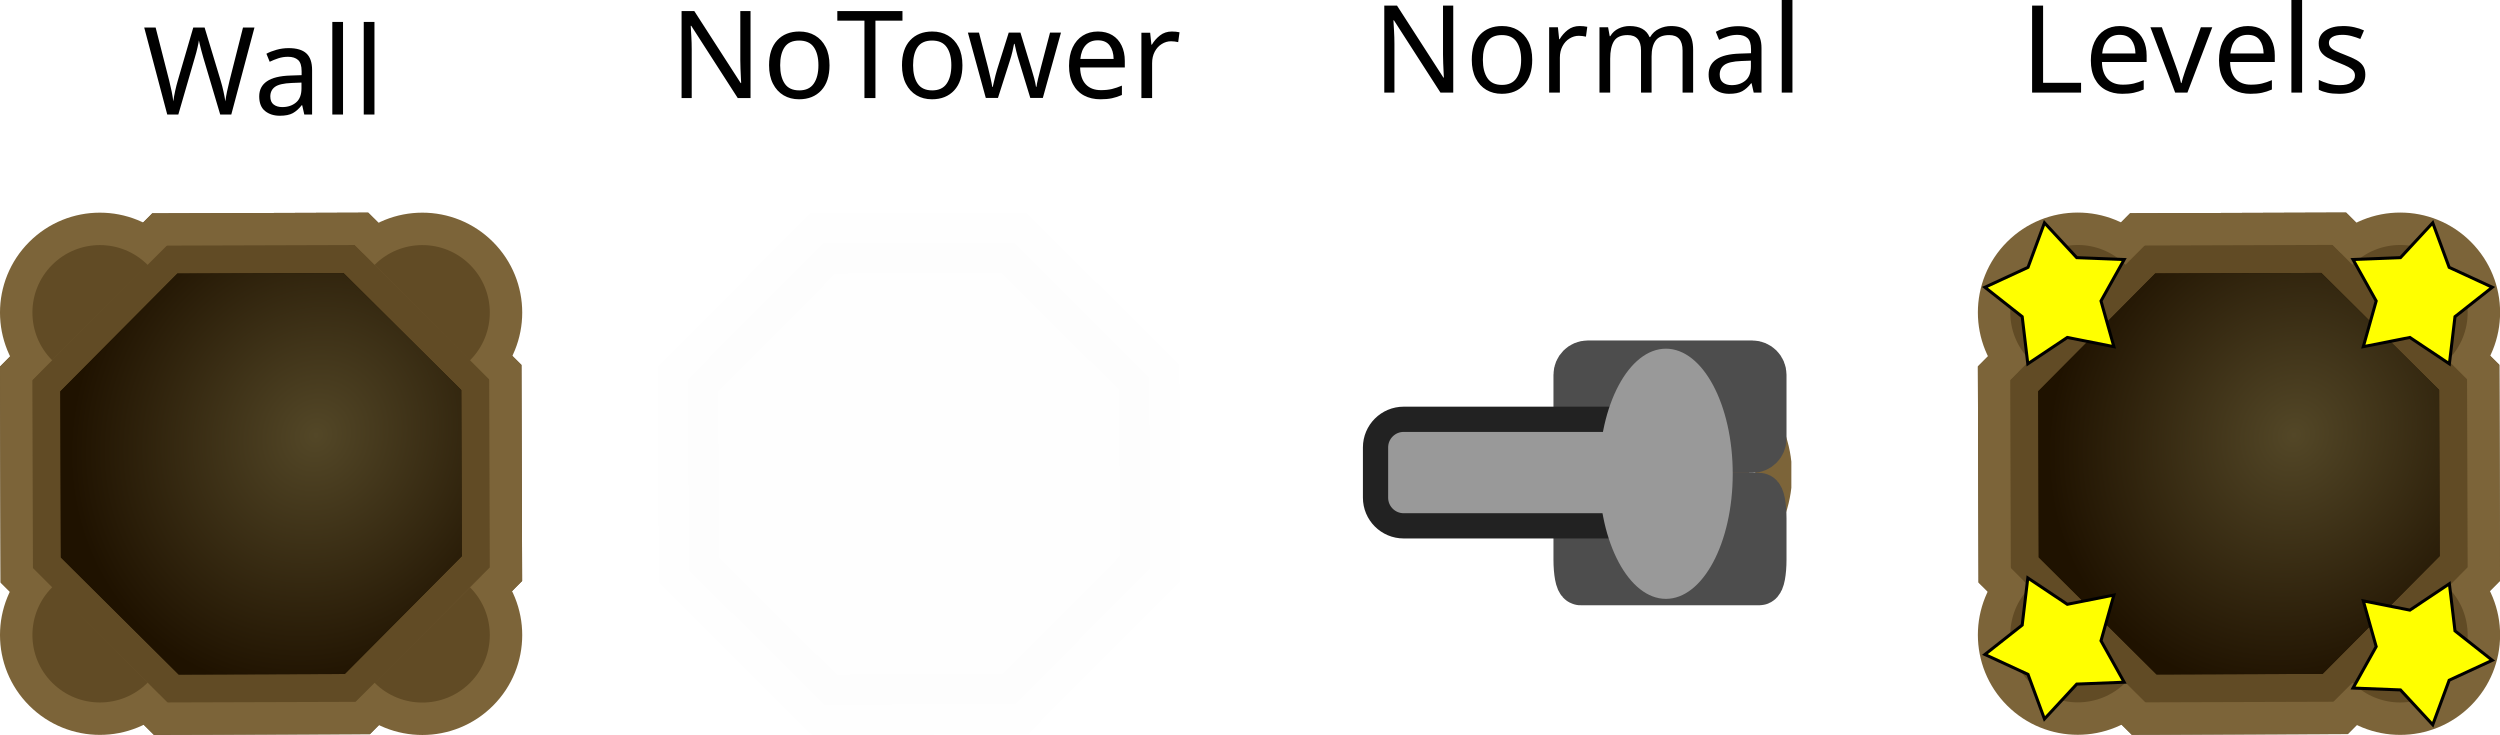
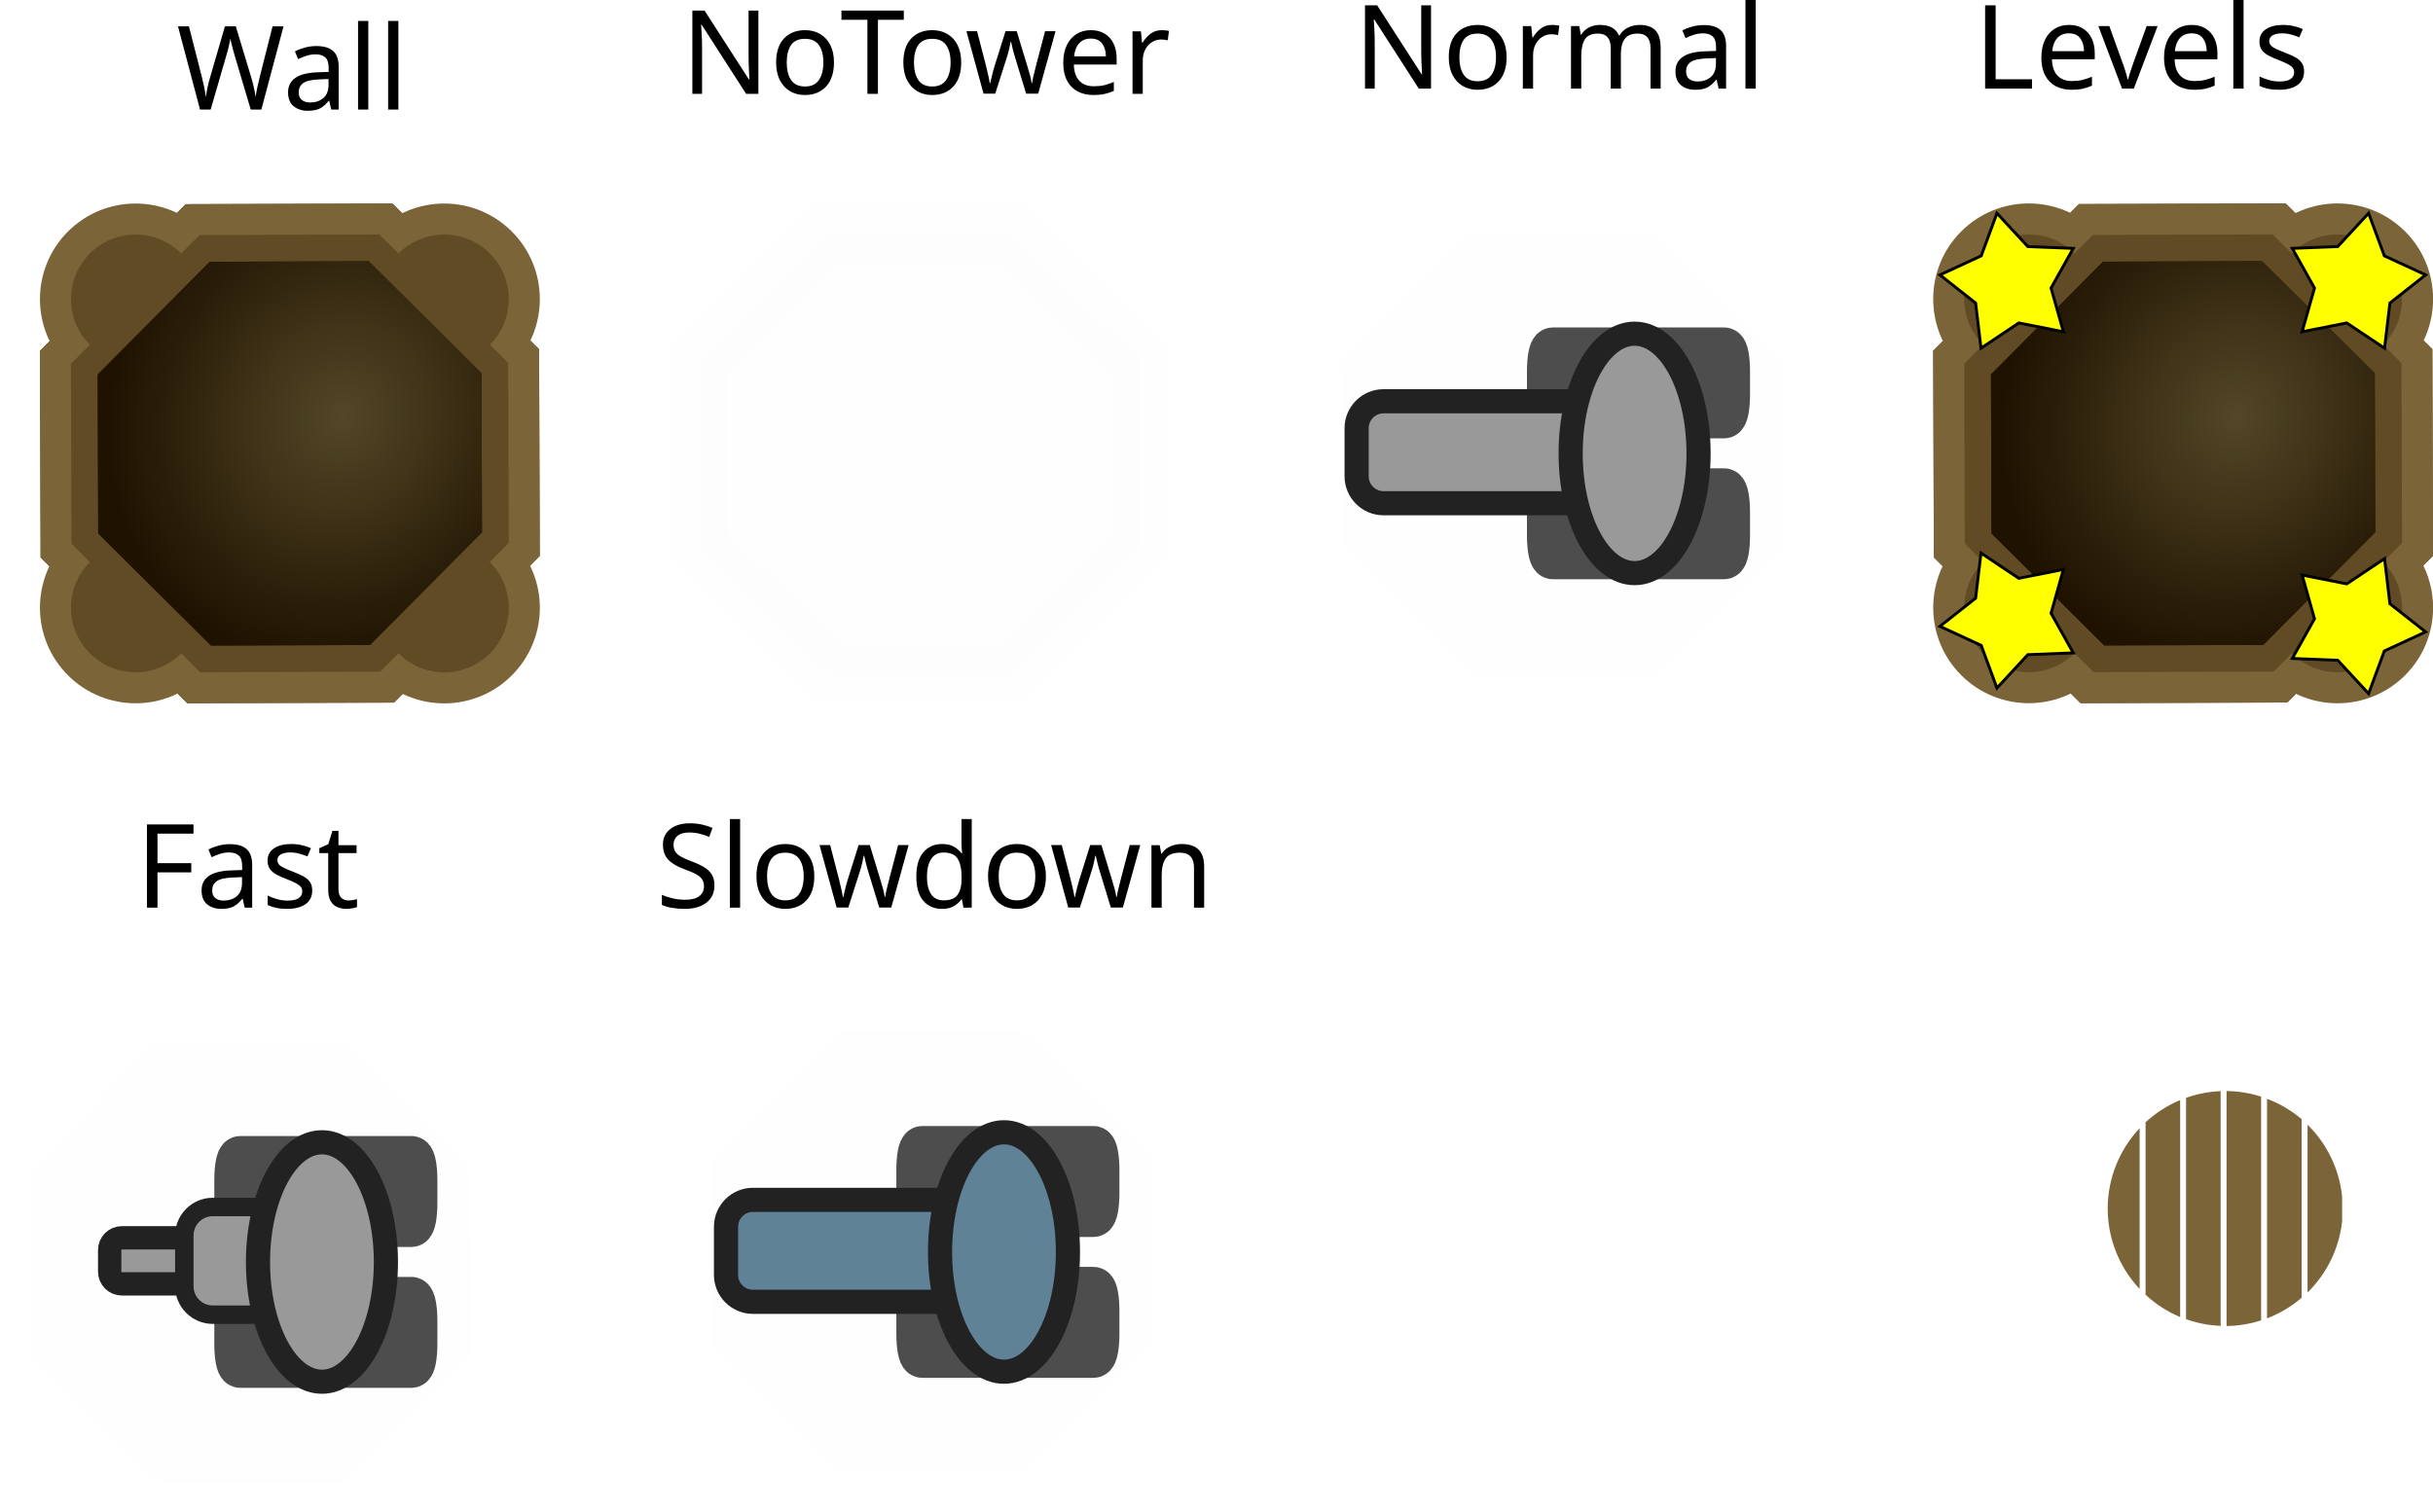
- <svg xmlns="http://www.w3.org/2000/svg" xmlns:xlink="http://www.w3.org/1999/xlink" version="1.1" id="svg3954" width="820.819" height="241.283" viewBox="0 0 820.819 241.283">
+ <svg xmlns="http://www.w3.org/2000/svg" xmlns:xlink="http://www.w3.org/1999/xlink" version="1.1" id="svg3954" width="834.521" height="518.696" viewBox="0 0 834.521 518.696">
  <defs id="defs3958">
    <linearGradient id="linearGradient868">
      <stop style="stop-color:#534727;stop-opacity:1" offset="0" id="stop864" />
      <stop style="stop-color:#1f1200;stop-opacity:1;" offset="1" id="stop866" />
    </linearGradient>
    <radialGradient xlink:href="#linearGradient868" id="radialGradient4826" cx="91.753" cy="61.468" fx="91.753" fy="61.468" r="76.49" gradientUnits="userSpaceOnUse" gradientTransform="matrix(1.041471,0.5771942,-0.6284157,1.133517,48.8269,-51.99556)" />
    <radialGradient xlink:href="#linearGradient868" id="radialGradient982" gradientUnits="userSpaceOnUse" gradientTransform="matrix(1.041471,0.5771942,-0.6284157,1.133517,48.8269,-51.99556)" cx="91.753" cy="61.468" fx="91.753" fy="61.468" r="76.49" />
    <radialGradient xlink:href="#linearGradient868" id="radialGradient1000" gradientUnits="userSpaceOnUse" gradientTransform="matrix(1.041471,0.5771942,-0.6284157,1.133517,48.8269,-51.99556)" cx="91.753" cy="61.468" fx="91.753" fy="61.468" r="76.49" />
    <radialGradient xlink:href="#linearGradient868" id="radialGradient3429" gradientUnits="userSpaceOnUse" gradientTransform="matrix(1.041471,0.5771942,-0.6284157,1.133517,48.8269,-51.99556)" cx="91.753" cy="61.468" fx="91.753" fy="61.468" r="76.49" />
  </defs>
-   <g id="layer1" style="display:inline" transform="translate(-1.7808128e-4,69.82339)">
+   <g id="layer1" style="display:inline" transform="translate(13.70159,69.82339)">
    <g style="display:inline" id="g956" transform="translate(1.7804064e-4,0.00112739)">
      <path transform="matrix(0.9979036,0.01742151,-0.01741848,0.9980776,2.152659,-1.168831)" style="display:inline;fill:#1f1200;fill-opacity:1;stroke:#614b25;stroke-width:19.822;stroke-miterlimit:4;stroke-dasharray:none;stroke-dashoffset:0;stroke-opacity:1" d="M 161.721,115.428 118.211,160.772 55.381,162.068 10.038,118.558 8.741,55.728 52.252,10.384 115.081,9.088 160.425,52.598 Z" id="path3966" />
      <path id="path4814" d="M 161.721,115.428 118.211,160.772 55.381,162.068 10.038,118.558 8.741,55.728 52.252,10.384 115.081,9.088 160.425,52.598 Z" style="display:inline;fill:url(#radialGradient4826);fill-opacity:1;fill-rule:nonzero;stroke:none;stroke-width:19.822;stroke-miterlimit:4;stroke-dasharray:none;stroke-dashoffset:0;stroke-opacity:1" transform="matrix(0.8674289,0.01514367,-0.01514103,0.8675801,13.07877,10.19302)" />
      <path transform="matrix(1.058391,0.01847401,-0.01847429,1.058375,-2.912422,-6.434432)" style="display:inline;fill:none;fill-opacity:1;stroke:#7c6439;stroke-width:10.019;stroke-miterlimit:4;stroke-dasharray:none;stroke-dashoffset:0;stroke-opacity:1" d="M 161.721,115.428 118.211,160.772 55.381,162.068 10.038,118.558 8.741,55.728 52.252,10.384 115.081,9.088 160.425,52.598 Z" id="path3966-5" />
      <path d="m 13.368,52.222 a 27.474,27.474 0 0 1 -10e-7,-38.854 27.474,27.474 0 0 1 38.854,-1e-6" id="path851" style="display:inline;fill:#614b25;fill-opacity:1;stroke:#7c6439;stroke-width:10.645;stroke-miterlimit:4;stroke-dasharray:none;stroke-dashoffset:99;stroke-opacity:1" />
      <path transform="scale(-1,1)" style="display:inline;fill:#614b25;fill-opacity:1;stroke:#7c6439;stroke-width:10.645;stroke-miterlimit:4;stroke-dasharray:none;stroke-dashoffset:99;stroke-opacity:1" id="path858" d="m -158.093,52.222 a 27.474,27.474 0 0 1 0,-38.854 27.474,27.474 0 0 1 38.854,-1e-6" />
      <path d="m -158.093,-119.268 a 27.474,27.474 0 0 1 0,-38.854 27.474,27.474 0 0 1 38.854,0" id="path860" style="display:inline;fill:#614b25;fill-opacity:1;stroke:#7c6439;stroke-width:10.645;stroke-miterlimit:4;stroke-dasharray:none;stroke-dashoffset:99;stroke-opacity:1" transform="scale(-1,-1)" />
      <path transform="scale(1,-1)" style="display:inline;fill:#614b25;fill-opacity:1;stroke:#7c6439;stroke-width:10.645;stroke-miterlimit:4;stroke-dasharray:none;stroke-dashoffset:99;stroke-opacity:1" id="path862" d="m 13.368,-119.237 a 27.474,27.474 0 0 1 -10e-7,-38.854 27.474,27.474 0 0 1 38.854,0" />
    </g>
    <text xml:space="preserve" style="font-style:normal;font-weight:normal;font-size:40px;line-height:1.25;font-family:sans-serif;letter-spacing:0px;word-spacing:0px;fill:#000000;fill-opacity:1;stroke:none" x="46.865" y="-32.223" id="text1004">
      <tspan id="tspan1002" x="46.865" y="-32.223">Wall</tspan>
    </text>
    <text id="text1008" y="-37.63" x="219.906" style="font-style:normal;font-weight:normal;font-size:40px;line-height:1.25;font-family:sans-serif;letter-spacing:0px;word-spacing:0px;fill:#000000;fill-opacity:1;stroke:none" xml:space="preserve">
      <tspan y="-37.63" x="219.906" id="tspan1006">NoTower</tspan>
    </text>
    <text xml:space="preserve" style="font-style:normal;font-weight:normal;font-size:40px;line-height:1.25;font-family:sans-serif;letter-spacing:0px;word-spacing:0px;fill:#000000;fill-opacity:1;stroke:none" x="450.626" y="-39.433" id="text1030">
      <tspan id="tspan1028" x="450.626" y="-39.433">Normal</tspan>
    </text>
    <g transform="translate(649.3899,-0.0308423)" id="g3413" style="display:inline">
      <path id="path3415" d="M 161.721,115.428 118.211,160.772 55.381,162.068 10.038,118.558 8.741,55.728 52.252,10.384 115.081,9.088 160.425,52.598 Z" style="display:inline;fill:#1f1200;fill-opacity:1;stroke:#614b25;stroke-width:19.822;stroke-miterlimit:4;stroke-dasharray:none;stroke-dashoffset:0;stroke-opacity:1" transform="matrix(0.9979036,0.01742151,-0.01741848,0.9980776,2.152659,-1.168831)" />
      <path transform="matrix(0.8674289,0.01514367,-0.01514103,0.8675801,13.07877,10.19302)" style="display:inline;fill:url(#radialGradient3429);fill-opacity:1;fill-rule:nonzero;stroke:none;stroke-width:19.822;stroke-miterlimit:4;stroke-dasharray:none;stroke-dashoffset:0;stroke-opacity:1" d="M 161.721,115.428 118.211,160.772 55.381,162.068 10.038,118.558 8.741,55.728 52.252,10.384 115.081,9.088 160.425,52.598 Z" id="path3417" />
      <path id="path3419" d="M 161.721,115.428 118.211,160.772 55.381,162.068 10.038,118.558 8.741,55.728 52.252,10.384 115.081,9.088 160.425,52.598 Z" style="display:inline;fill:none;fill-opacity:1;stroke:#7c6439;stroke-width:10.019;stroke-miterlimit:4;stroke-dasharray:none;stroke-dashoffset:0;stroke-opacity:1" transform="matrix(1.058391,0.01847401,-0.01847429,1.058375,-2.912422,-6.434432)" />
      <path style="display:inline;fill:#614b25;fill-opacity:1;stroke:#7c6439;stroke-width:10.645;stroke-miterlimit:4;stroke-dasharray:none;stroke-dashoffset:99;stroke-opacity:1" id="path3421" d="m 13.368,52.222 a 27.474,27.474 0 0 1 -10e-7,-38.854 27.474,27.474 0 0 1 38.854,-1e-6" />
      <path d="m -158.093,52.222 a 27.474,27.474 0 0 1 0,-38.854 27.474,27.474 0 0 1 38.854,-1e-6" id="path3423" style="display:inline;fill:#614b25;fill-opacity:1;stroke:#7c6439;stroke-width:10.645;stroke-miterlimit:4;stroke-dasharray:none;stroke-dashoffset:99;stroke-opacity:1" transform="scale(-1,1)" />
      <path transform="scale(-1,-1)" style="display:inline;fill:#614b25;fill-opacity:1;stroke:#7c6439;stroke-width:10.645;stroke-miterlimit:4;stroke-dasharray:none;stroke-dashoffset:99;stroke-opacity:1" id="path3425" d="m -158.093,-119.268 a 27.474,27.474 0 0 1 0,-38.854 27.474,27.474 0 0 1 38.854,0" />
      <path d="m 13.368,-119.237 a 27.474,27.474 0 0 1 -10e-7,-38.854 27.474,27.474 0 0 1 38.854,0" id="path3427" style="display:inline;fill:#614b25;fill-opacity:1;stroke:#7c6439;stroke-width:10.645;stroke-miterlimit:4;stroke-dasharray:none;stroke-dashoffset:99;stroke-opacity:1" transform="scale(1,-1)" />
    </g>
    <text id="text3449" y="-39.433" x="663.321" style="font-style:normal;font-weight:normal;font-size:40px;line-height:1.25;font-family:sans-serif;letter-spacing:0px;word-spacing:0px;fill:#000000;fill-opacity:1;stroke:none" xml:space="preserve">
      <tspan y="-39.433" x="663.321" id="tspan3453">Levels</tspan>
    </text>
  </g>
-   <g id="layer4" style="display:none" transform="translate(-4.0640536e-8,69.82452)">
+   <g id="layer4" style="display:none" transform="translate(13.70177,69.82452)">
    <g transform="translate(216.0387,-3.09e-6)" id="g980" style="display:inline">
      <path id="path966" d="M 161.721,115.428 118.211,160.772 55.381,162.068 10.038,118.558 8.741,55.728 52.252,10.384 115.081,9.088 160.425,52.598 Z" style="display:inline;fill:#1f1200;fill-opacity:1;stroke:#614b25;stroke-width:19.822;stroke-miterlimit:4;stroke-dasharray:none;stroke-dashoffset:0;stroke-opacity:1" transform="matrix(0.9979036,0.01742151,-0.01741848,0.9980776,2.152659,-1.168831)" />
      <path transform="matrix(0.8674289,0.01514367,-0.01514103,0.8675801,13.07877,10.19302)" style="display:inline;fill:url(#radialGradient982);fill-opacity:1;fill-rule:nonzero;stroke:none;stroke-width:19.822;stroke-miterlimit:4;stroke-dasharray:none;stroke-dashoffset:0;stroke-opacity:1" d="M 161.721,115.428 118.211,160.772 55.381,162.068 10.038,118.558 8.741,55.728 52.252,10.384 115.081,9.088 160.425,52.598 Z" id="path968" />
      <path id="path970" d="M 161.721,115.428 118.211,160.772 55.381,162.068 10.038,118.558 8.741,55.728 52.252,10.384 115.081,9.088 160.425,52.598 Z" style="display:inline;fill:none;fill-opacity:1;stroke:#7c6439;stroke-width:10.019;stroke-miterlimit:4;stroke-dasharray:none;stroke-dashoffset:0;stroke-opacity:1" transform="matrix(1.058391,0.01847401,-0.01847429,1.058375,-2.912422,-6.434432)" />
      <path style="display:inline;fill:#614b25;fill-opacity:1;stroke:#7c6439;stroke-width:10.645;stroke-miterlimit:4;stroke-dasharray:none;stroke-dashoffset:99;stroke-opacity:1" id="path972" d="m 13.368,52.222 a 27.474,27.474 0 0 1 -10e-7,-38.854 27.474,27.474 0 0 1 38.854,-1e-6" />
      <path d="m -158.093,52.222 a 27.474,27.474 0 0 1 0,-38.854 27.474,27.474 0 0 1 38.854,-1e-6" id="path974" style="display:inline;fill:#614b25;fill-opacity:1;stroke:#7c6439;stroke-width:10.645;stroke-miterlimit:4;stroke-dasharray:none;stroke-dashoffset:99;stroke-opacity:1" transform="scale(-1,1)" />
      <path transform="scale(-1,-1)" style="display:inline;fill:#614b25;fill-opacity:1;stroke:#7c6439;stroke-width:10.645;stroke-miterlimit:4;stroke-dasharray:none;stroke-dashoffset:99;stroke-opacity:1" id="path976" d="m -158.093,-119.268 a 27.474,27.474 0 0 1 0,-38.854 27.474,27.474 0 0 1 38.854,0" />
      <path d="m 13.368,-119.237 a 27.474,27.474 0 0 1 -10e-7,-38.854 27.474,27.474 0 0 1 38.854,0" id="path978" style="display:inline;fill:#614b25;fill-opacity:1;stroke:#7c6439;stroke-width:10.645;stroke-miterlimit:4;stroke-dasharray:none;stroke-dashoffset:99;stroke-opacity:1" transform="scale(1,-1)" />
    </g>
    <g style="display:inline" id="g998" transform="translate(436.5379,0)">
      <path transform="matrix(0.9979036,0.01742151,-0.01741848,0.9980776,2.152659,-1.168831)" style="display:inline;fill:#1f1200;fill-opacity:1;stroke:#614b25;stroke-width:19.822;stroke-miterlimit:4;stroke-dasharray:none;stroke-dashoffset:0;stroke-opacity:1" d="M 161.721,115.428 118.211,160.772 55.381,162.068 10.038,118.558 8.741,55.728 52.252,10.384 115.081,9.088 160.425,52.598 Z" id="path984" />
      <path id="path986" d="M 161.721,115.428 118.211,160.772 55.381,162.068 10.038,118.558 8.741,55.728 52.252,10.384 115.081,9.088 160.425,52.598 Z" style="display:inline;fill:url(#radialGradient1000);fill-opacity:1;fill-rule:nonzero;stroke:none;stroke-width:19.822;stroke-miterlimit:4;stroke-dasharray:none;stroke-dashoffset:0;stroke-opacity:1" transform="matrix(0.8674289,0.01514367,-0.01514103,0.8675801,13.07877,10.19302)" />
      <path transform="matrix(1.058391,0.01847401,-0.01847429,1.058375,-2.912422,-6.434432)" style="display:inline;fill:none;fill-opacity:1;stroke:#7c6439;stroke-width:10.019;stroke-miterlimit:4;stroke-dasharray:none;stroke-dashoffset:0;stroke-opacity:1" d="M 161.721,115.428 118.211,160.772 55.381,162.068 10.038,118.558 8.741,55.728 52.252,10.384 115.081,9.088 160.425,52.598 Z" id="path988" />
      <path d="m 13.368,52.222 a 27.474,27.474 0 0 1 -10e-7,-38.854 27.474,27.474 0 0 1 38.854,-1e-6" id="path990" style="display:inline;fill:#614b25;fill-opacity:1;stroke:#7c6439;stroke-width:10.645;stroke-miterlimit:4;stroke-dasharray:none;stroke-dashoffset:99;stroke-opacity:1" />
      <path transform="scale(-1,1)" style="display:inline;fill:#614b25;fill-opacity:1;stroke:#7c6439;stroke-width:10.645;stroke-miterlimit:4;stroke-dasharray:none;stroke-dashoffset:99;stroke-opacity:1" id="path992" d="m -158.093,52.222 a 27.474,27.474 0 0 1 0,-38.854 27.474,27.474 0 0 1 38.854,-1e-6" />
      <path d="m -158.093,-119.268 a 27.474,27.474 0 0 1 0,-38.854 27.474,27.474 0 0 1 38.854,0" id="path994" style="display:inline;fill:#614b25;fill-opacity:1;stroke:#7c6439;stroke-width:10.645;stroke-miterlimit:4;stroke-dasharray:none;stroke-dashoffset:99;stroke-opacity:1" transform="scale(-1,-1)" />
      <path transform="scale(1,-1)" style="display:inline;fill:#614b25;fill-opacity:1;stroke:#7c6439;stroke-width:10.645;stroke-miterlimit:4;stroke-dasharray:none;stroke-dashoffset:99;stroke-opacity:1" id="path996" d="m 13.368,-119.237 a 27.474,27.474 0 0 1 -10e-7,-38.854 27.474,27.474 0 0 1 38.854,0" />
    </g>
  </g>
-   <g id="layer3" transform="translate(-1.7808128e-4,69.82339)" style="display:inline">
-     <g id="g1058">
-       <path id="path850" d="m 548.516,45.61 10e-6,80.625 a 40.331,40.331 0 0 0 11.855,-1.953 l 10e-6,-76.754 A 40.331,40.331 0 0 0 548.516,45.61 Z m -2.033,0.035 a 40.331,40.331 0 0 0 -11.857,2.301 l 0,75.943 a 40.331,40.331 0 0 0 11.857,2.281 z m 15.922,2.625 1e-5,75.336 a 40.331,40.331 0 0 0 11.857,-7.072 l 0,-61.273 A 40.331,40.331 0 0 0 562.405,48.27 Z m -29.811,0.451 a 40.331,40.331 0 0 0 -11.857,7.604 l 0,59.176 a 40.331,40.331 0 0 0 11.857,7.646 z m 43.699,8.43 0,57.578 a 40.331,40.331 0 0 0 11.857,-24.396 l 0,-8.572 A 40.331,40.331 0 0 0 576.293,57.151 Z m -57.59,1.209 a 40.331,40.331 0 0 0 -10.955,27.561 40.331,40.331 0 0 0 10.955,27.594 z" style="opacity:1;fill:#7c6439;fill-opacity:1;fill-rule:nonzero;stroke:none;stroke-width:8.214;stroke-miterlimit:4;stroke-dasharray:none;stroke-dashoffset:0;stroke-opacity:1" />
-       <g transform="matrix(2.071434,0,0,2.071434,-533.8386,-92.25217)" id="g916">
-         <rect style="fill:#4d4d4d;fill-opacity:1;stroke:#4d4d4d;stroke-width:7.279;stroke-linejoin:round;stroke-miterlimit:4;stroke-dasharray:none;stroke-dashoffset:99;stroke-opacity:1" id="rect858" width="29.66" height="13.708" x="507.582" y="68.433" ry="1.801" />
-       </g>
+   <g id="layer3" transform="translate(13.70159,69.82339)" style="display:inline">
+     <rect rx="1.4" ry="7.464" y="375.795" x="67.345" height="22.987" width="61.438" id="rect918-9" style="display:inline;fill:#4d4d4d;fill-opacity:1;stroke:#4d4d4d;stroke-width:15.078;stroke-linejoin:round;stroke-miterlimit:4;stroke-dasharray:none;stroke-dashoffset:99;stroke-opacity:1" />
+     <rect style="display:inline;fill:#4d4d4d;fill-opacity:1;stroke:#4d4d4d;stroke-width:15.078;stroke-linejoin:round;stroke-miterlimit:4;stroke-dasharray:none;stroke-dashoffset:99;stroke-opacity:1" id="rect4367-2" width="61.438" height="22.987" x="67.345" y="327.465" ry="7.464" rx="1.4" />
+     <g id="g4313">
+       <path id="path939" d="M 161.721,115.428 118.211,160.772 55.381,162.068 10.038,118.558 8.741,55.728 52.252,10.384 115.081,9.088 160.425,52.598 Z" style="display:inline;fill:#000000;fill-opacity:0.004;stroke:#000000;stroke-width:19.822;stroke-miterlimit:4;stroke-dasharray:none;stroke-dashoffset:0;stroke-opacity:0" transform="matrix(0.9979036,0.01742151,-0.01741848,0.9980776,438.6908,-1.167704)" />
+       <g transform="matrix(2.071434,0,0,2.071434,-533.8386,-92.25217)" id="g916" />
      <g transform="matrix(2.071434,0,0,2.071434,-533.8386,-48.77949)" id="g920">
-         <rect rx="0.676" ry="3.603" y="68.433" x="507.582" height="13.708" width="29.66" id="rect918" style="fill:#4d4d4d;fill-opacity:1;stroke:#4d4d4d;stroke-width:7.279;stroke-linejoin:round;stroke-miterlimit:4;stroke-dasharray:none;stroke-dashoffset:99;stroke-opacity:1" />
+         <rect rx="0.676" ry="3.603" y="71.043" x="507.582" height="11.097" width="29.66" id="rect918" style="fill:#4d4d4d;fill-opacity:1;stroke:#4d4d4d;stroke-width:7.279;stroke-linejoin:round;stroke-miterlimit:4;stroke-dasharray:none;stroke-dashoffset:99;stroke-opacity:1" />
+         <rect style="fill:#4d4d4d;fill-opacity:1;stroke:#4d4d4d;stroke-width:7.279;stroke-linejoin:round;stroke-miterlimit:4;stroke-dasharray:none;stroke-dashoffset:99;stroke-opacity:1" id="rect4367" width="29.66" height="11.097" x="507.582" y="47.712" ry="3.603" rx="0.676" />
      </g>
      <rect ry="9.241" y="67.842" x="451.625" height="34.982" width="105.106" id="rect860" style="fill:#999999;fill-opacity:1;stroke:#222222;stroke-width:8.286;stroke-linecap:round;stroke-linejoin:round;stroke-miterlimit:4;stroke-dasharray:none;stroke-dashoffset:99;stroke-opacity:1" />
-       <ellipse ry="41.071" rx="21.936" cy="85.731" cx="546.967" id="path883" style="fill:#999999;fill-opacity:1;stroke:none;stroke-width:8.286;stroke-linecap:round;stroke-linejoin:round;stroke-miterlimit:4;stroke-dasharray:none;stroke-dashoffset:99;stroke-opacity:1" />
-       <path id="path939" d="M 161.721,115.428 118.211,160.772 55.381,162.068 10.038,118.558 8.741,55.728 52.252,10.384 115.081,9.088 160.425,52.598 Z" style="display:inline;fill:#1f1200;fill-opacity:0;stroke:#000000;stroke-width:19.822;stroke-miterlimit:4;stroke-dasharray:none;stroke-dashoffset:0;stroke-opacity:0" transform="matrix(0.9979036,0.01742151,-0.01741848,0.9980776,438.6908,-1.167704)" />
+       <ellipse ry="41.071" rx="21.936" cy="85.731" cx="546.967" id="path883" style="fill:#999999;fill-opacity:1;stroke:#222222;stroke-width:8.286;stroke-linecap:round;stroke-linejoin:round;stroke-miterlimit:4;stroke-dasharray:none;stroke-dashoffset:99;stroke-opacity:1" />
    </g>
    <path id="path945" d="M 161.721,115.428 118.211,160.772 55.381,162.068 10.038,118.558 8.741,55.728 52.252,10.384 115.081,9.088 160.425,52.598 Z" style="display:inline;fill:#000000;fill-opacity:0.004;stroke:#000000;stroke-width:19.822;stroke-miterlimit:4;stroke-dasharray:none;stroke-dashoffset:0;stroke-opacity:0.004" transform="matrix(0.9979036,0.01742151,-0.01741848,0.9980776,218.1916,-1.167704)" />
    <path transform="matrix(0.9979036,0.01742151,-0.01741848,0.9980776,651.5426,-1.199668)" style="display:inline;fill:#000000;fill-opacity:0.004;stroke:#000000;stroke-width:19.822;stroke-miterlimit:4;stroke-dasharray:none;stroke-dashoffset:0;stroke-opacity:0.004" d="M 161.721,115.428 118.211,160.772 55.381,162.068 10.038,118.558 8.741,55.728 52.252,10.384 115.081,9.088 160.425,52.598 Z" id="path3391" />
    <path style="fill:#ffff00;fill-rule:evenodd;stroke:#000000;stroke-width:1px;stroke-linecap:butt;stroke-linejoin:miter;stroke-opacity:1" id="path3435" d="m 694.047,125.553 -4.232,15.008 7.61,13.61 -15.581,0.613 -10.592,11.443 -5.398,-14.629 -14.156,-6.538 12.245,-9.654 1.843,-15.483 12.965,8.662 z" />
    <path d="m 694.047,-44.002 -4.232,15.008 7.61,13.61 -15.581,0.613 -10.592,11.443 -5.398,-14.629 -14.156,-6.538 12.245,-9.654 1.843,-15.483 12.965,8.662 z" id="path3443" style="fill:#ffff00;fill-rule:evenodd;stroke:#000000;stroke-width:1px;stroke-linecap:butt;stroke-linejoin:miter;stroke-opacity:1" transform="scale(1,-1)" />
    <path transform="scale(-1,-1)" style="fill:#ffff00;fill-rule:evenodd;stroke:#000000;stroke-width:1px;stroke-linecap:butt;stroke-linejoin:miter;stroke-opacity:1" id="path3445" d="m -775.938,-44.002 -4.232,15.008 7.61,13.61 -15.581,0.613 -10.592,11.443 -5.398,-14.629 -14.156,-6.538 12.245,-9.654 1.843,-15.483 12.965,8.662 z" />
    <path d="m -775.938,127.465 -4.232,15.008 7.61,13.61 -15.581,0.613 -10.592,11.443 -5.398,-14.629 -14.156,-6.538 12.245,-9.654 1.843,-15.483 12.965,8.662 z" id="path3447" style="fill:#ffff00;fill-rule:evenodd;stroke:#000000;stroke-width:1px;stroke-linecap:butt;stroke-linejoin:miter;stroke-opacity:1" transform="scale(-1,1)" />
+     <text xml:space="preserve" style="font-style:normal;font-weight:normal;font-size:40px;line-height:1.25;font-family:sans-serif;letter-spacing:0px;word-spacing:0px;display:inline;fill:#000000;fill-opacity:1;stroke:none" x="32.831" y="241.585" id="text1030-1">
+       <tspan x="32.831" y="241.585" id="tspan4298">Fast</tspan>
+     </text>
+     <g id="g4416">
+       <path id="path939-7" d="M 161.721,115.428 118.211,160.772 55.381,162.068 10.038,118.558 8.741,55.728 52.252,10.384 115.081,9.088 160.425,52.598 Z" style="display:inline;fill:#000000;fill-opacity:0.004;stroke:#000000;stroke-width:19.822;stroke-miterlimit:4;stroke-dasharray:none;stroke-dashoffset:0;stroke-opacity:0" transform="matrix(0.9979036,0.01742151,-0.01741848,0.9980776,-11.54893,276.2451)" />
+       <g transform="matrix(2.071434,0,0,2.071434,-984.0783,185.1607)" id="g916-2" style="display:inline" />
+       <g transform="matrix(2.071434,0,0,2.071434,-984.0783,228.6334)" id="g920-2" style="display:inline" />
+       <rect style="display:inline;fill:#999999;fill-opacity:1;stroke:#222222;stroke-width:8;stroke-linecap:round;stroke-linejoin:round;stroke-miterlimit:4;stroke-dasharray:none;stroke-dashoffset:99;stroke-opacity:1" id="rect4296" width="55.075" height="15.804" x="23.922" y="354.844" ry="4.175" />
+       <rect ry="9.759" y="344.273" x="49.522" height="36.945" width="57.951" id="rect860-7" style="display:inline;fill:#999999;fill-opacity:1;stroke:#222222;stroke-width:6.323;stroke-linecap:round;stroke-linejoin:round;stroke-miterlimit:4;stroke-dasharray:none;stroke-dashoffset:99;stroke-opacity:1" />
+       <ellipse ry="41.071" rx="21.936" cy="363.143" cx="96.727" id="path883-5" style="display:inline;fill:#999999;fill-opacity:1;stroke:#222222;stroke-width:8.286;stroke-linecap:round;stroke-linejoin:round;stroke-miterlimit:4;stroke-dasharray:none;stroke-dashoffset:99;stroke-opacity:1" />
+     </g>
+     <text id="text4323" y="241.585" x="211.279" style="font-style:normal;font-weight:normal;font-size:40px;line-height:1.25;font-family:sans-serif;letter-spacing:0px;word-spacing:0px;display:inline;fill:#000000;fill-opacity:1;stroke:none" xml:space="preserve">
+       <tspan id="tspan4325" y="241.585" x="211.279">Slowdown</tspan>
+     </text>
+     <g id="g4432">
+       <rect style="display:inline;fill:#4d4d4d;fill-opacity:1;stroke:#4d4d4d;stroke-width:15.078;stroke-linejoin:round;stroke-miterlimit:4;stroke-dasharray:none;stroke-dashoffset:99;stroke-opacity:1" id="rect918-2" width="61.438" height="22.987" x="301.284" y="372.362" ry="7.464" rx="1.4" />
+       <rect rx="1.4" ry="7.464" y="324.033" x="301.284" height="22.987" width="61.438" id="rect4367-8" style="display:inline;fill:#4d4d4d;fill-opacity:1;stroke:#4d4d4d;stroke-width:15.078;stroke-linejoin:round;stroke-miterlimit:4;stroke-dasharray:none;stroke-dashoffset:99;stroke-opacity:1" />
+       <path transform="matrix(0.9979036,0.01742151,-0.01741848,0.9980776,222.3904,272.8127)" style="display:inline;fill:#000000;fill-opacity:0.004;stroke:#000000;stroke-width:19.822;stroke-miterlimit:4;stroke-dasharray:none;stroke-dashoffset:0;stroke-opacity:0" d="M 161.721,115.428 118.211,160.772 55.381,162.068 10.038,118.558 8.741,55.728 52.252,10.384 115.081,9.088 160.425,52.598 Z" id="path4349" />
+       <rect style="fill:#608297;fill-opacity:1;stroke:#222222;stroke-width:8.286;stroke-linecap:round;stroke-linejoin:round;stroke-miterlimit:4;stroke-dasharray:none;stroke-dashoffset:99;stroke-opacity:1" id="rect4361" width="105.106" height="34.982" x="235.324" y="341.822" ry="9.241" />
+       <ellipse style="fill:#608297;fill-opacity:1;stroke:#222222;stroke-width:8.286;stroke-linecap:round;stroke-linejoin:round;stroke-miterlimit:4;stroke-dasharray:none;stroke-dashoffset:99;stroke-opacity:1" id="ellipse4363" cx="330.666" cy="359.711" rx="21.936" ry="41.071" />
+     </g>
+     <path id="path850" d="m 750.009,304.488 10e-6,80.625 a 40.331,40.331 0 0 0 11.855,-1.953 l 10e-6,-76.754 a 40.331,40.331 0 0 0 -11.855,-1.918 z m -2.033,0.035 a 40.331,40.331 0 0 0 -11.857,2.301 l 0,75.943 a 40.331,40.331 0 0 0 11.857,2.281 z m 15.922,2.625 10e-6,75.336 a 40.331,40.331 0 0 0 11.857,-7.072 l 0,-61.273 a 40.331,40.331 0 0 0 -11.857,-6.99 z m -29.811,0.451 a 40.331,40.331 0 0 0 -11.857,7.604 l 0,59.176 a 40.331,40.331 0 0 0 11.857,7.646 z m 43.699,8.43 0,57.578 a 40.331,40.331 0 0 0 11.857,-24.396 l 0,-8.572 a 40.331,40.331 0 0 0 -11.857,-24.609 z m -57.59,1.209 a 40.331,40.331 0 0 0 -10.955,27.561 40.331,40.331 0 0 0 10.955,27.594 z" style="display:inline;opacity:1;fill:#7c6439;fill-opacity:1;fill-rule:nonzero;stroke:none;stroke-width:8.214;stroke-miterlimit:4;stroke-dasharray:none;stroke-dashoffset:0;stroke-opacity:1" />
  </g>
-   <g id="layer2" transform="translate(-4.0640536e-8,69.82452)" />
+   <g id="layer2" transform="translate(13.70177,69.82452)" />
</svg>
